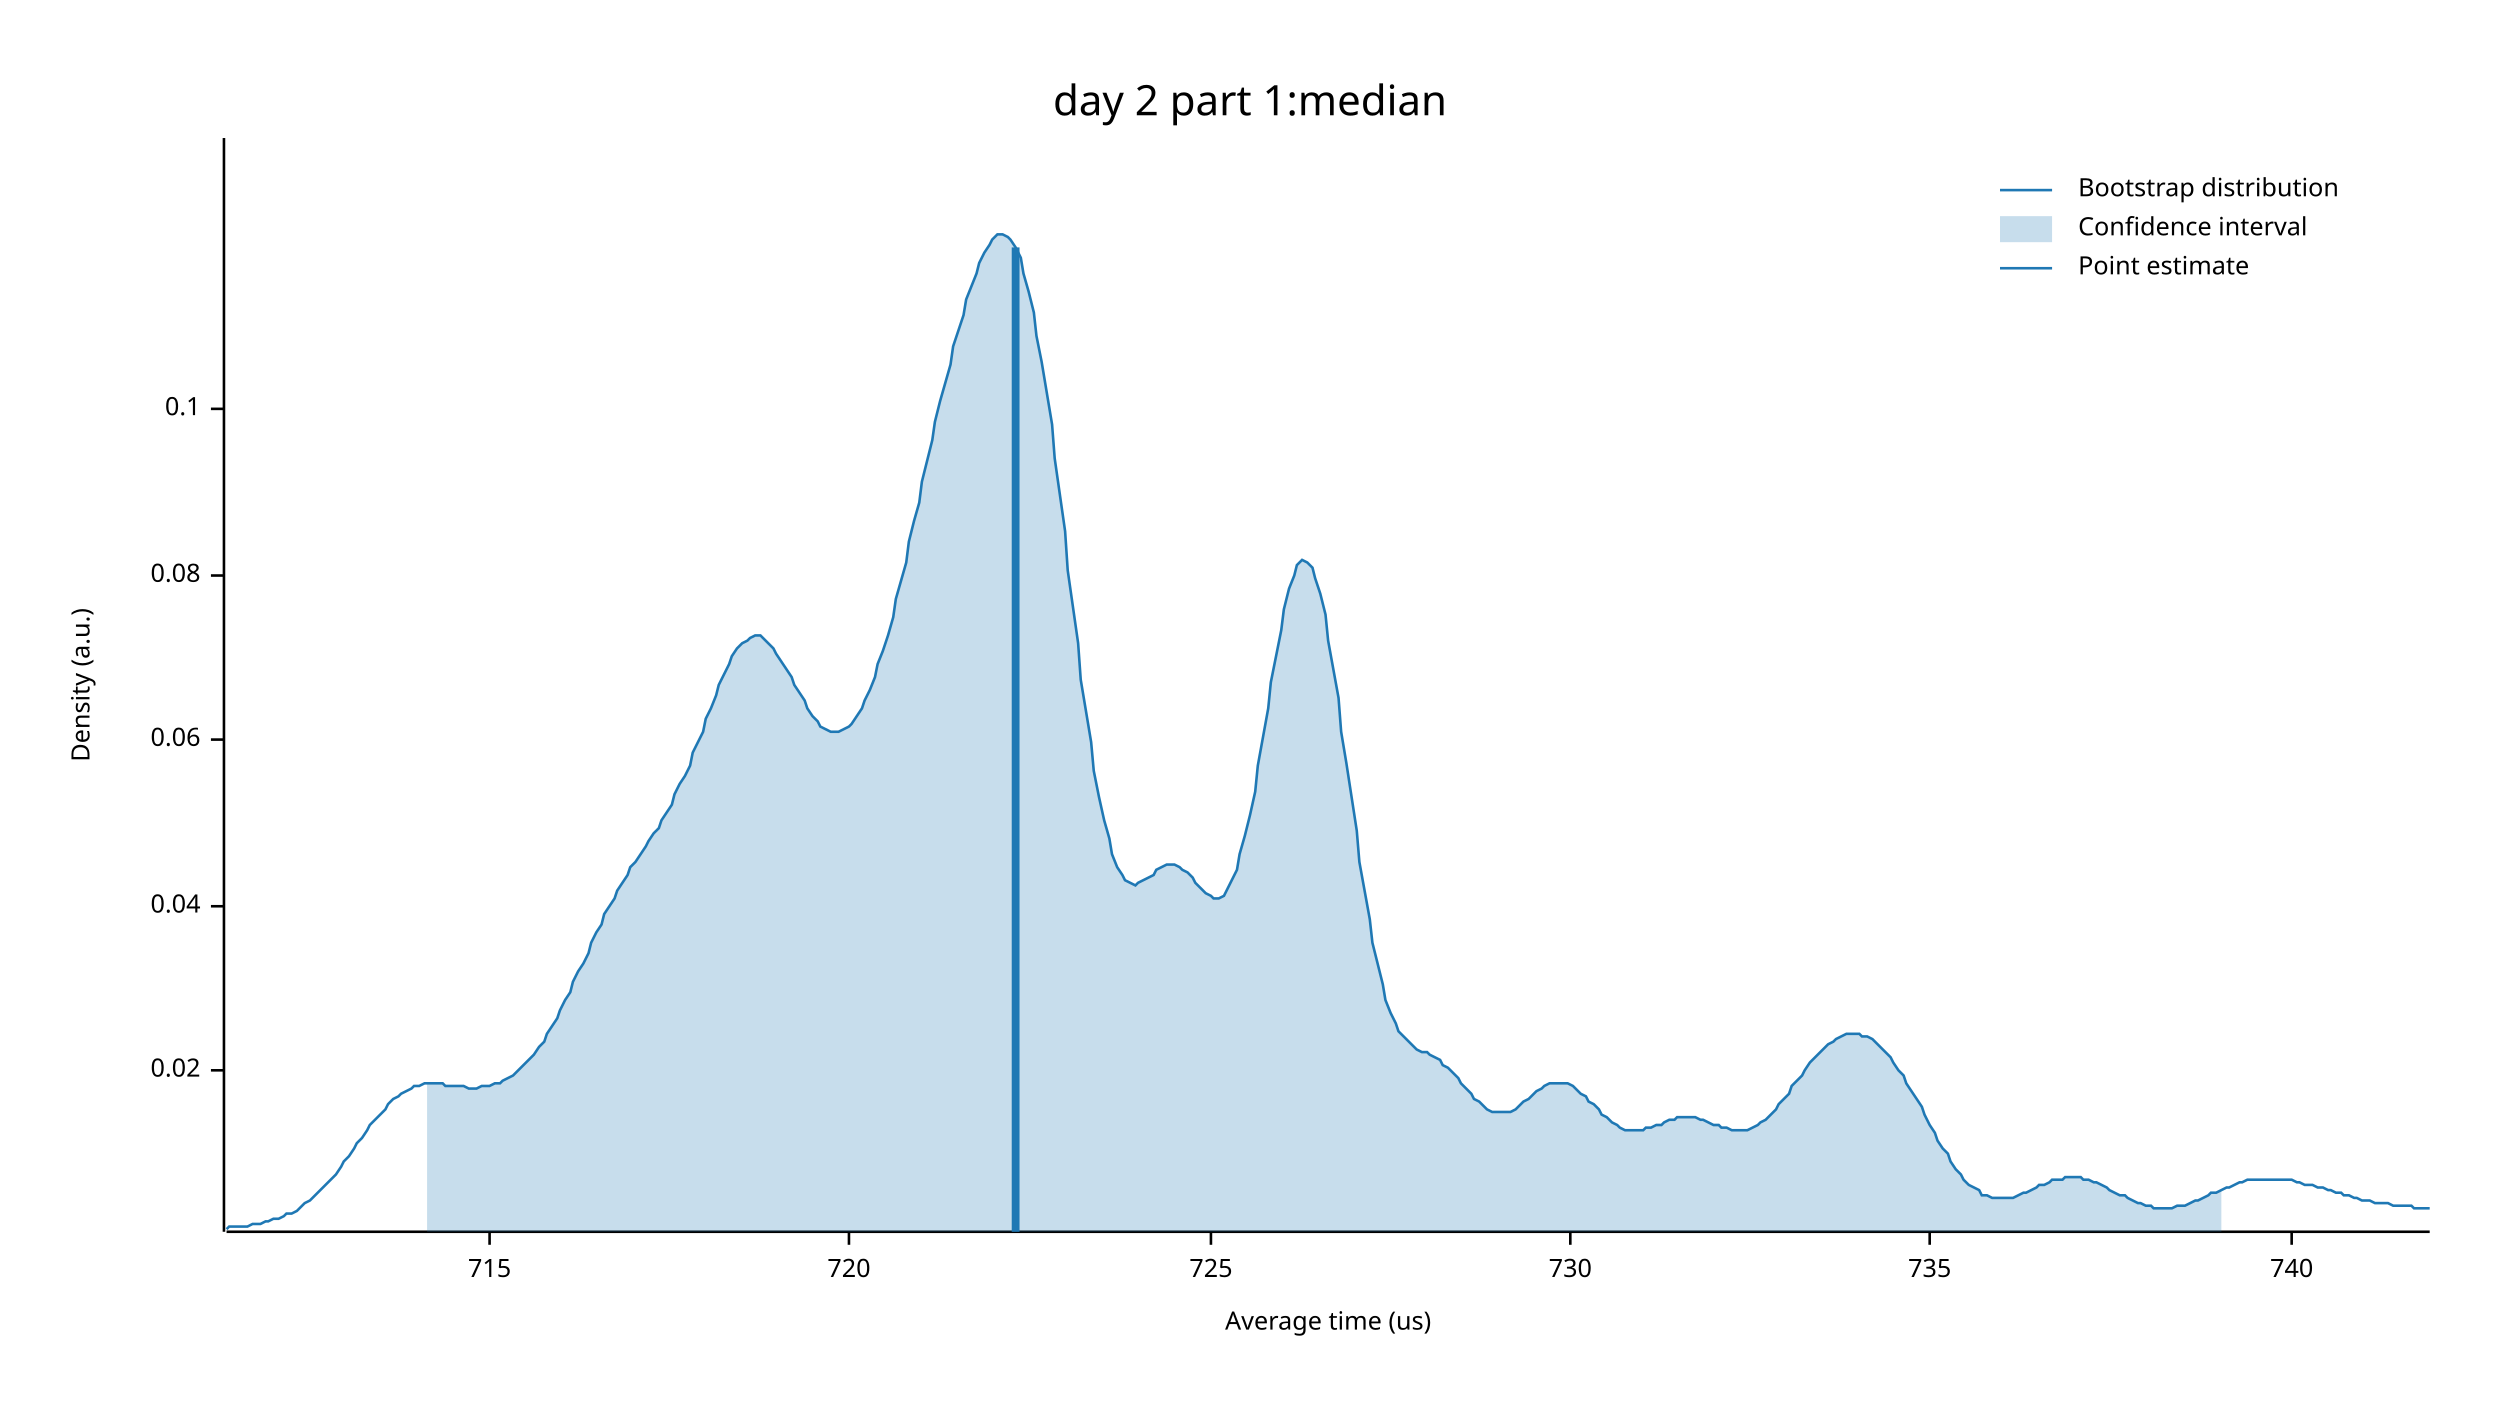
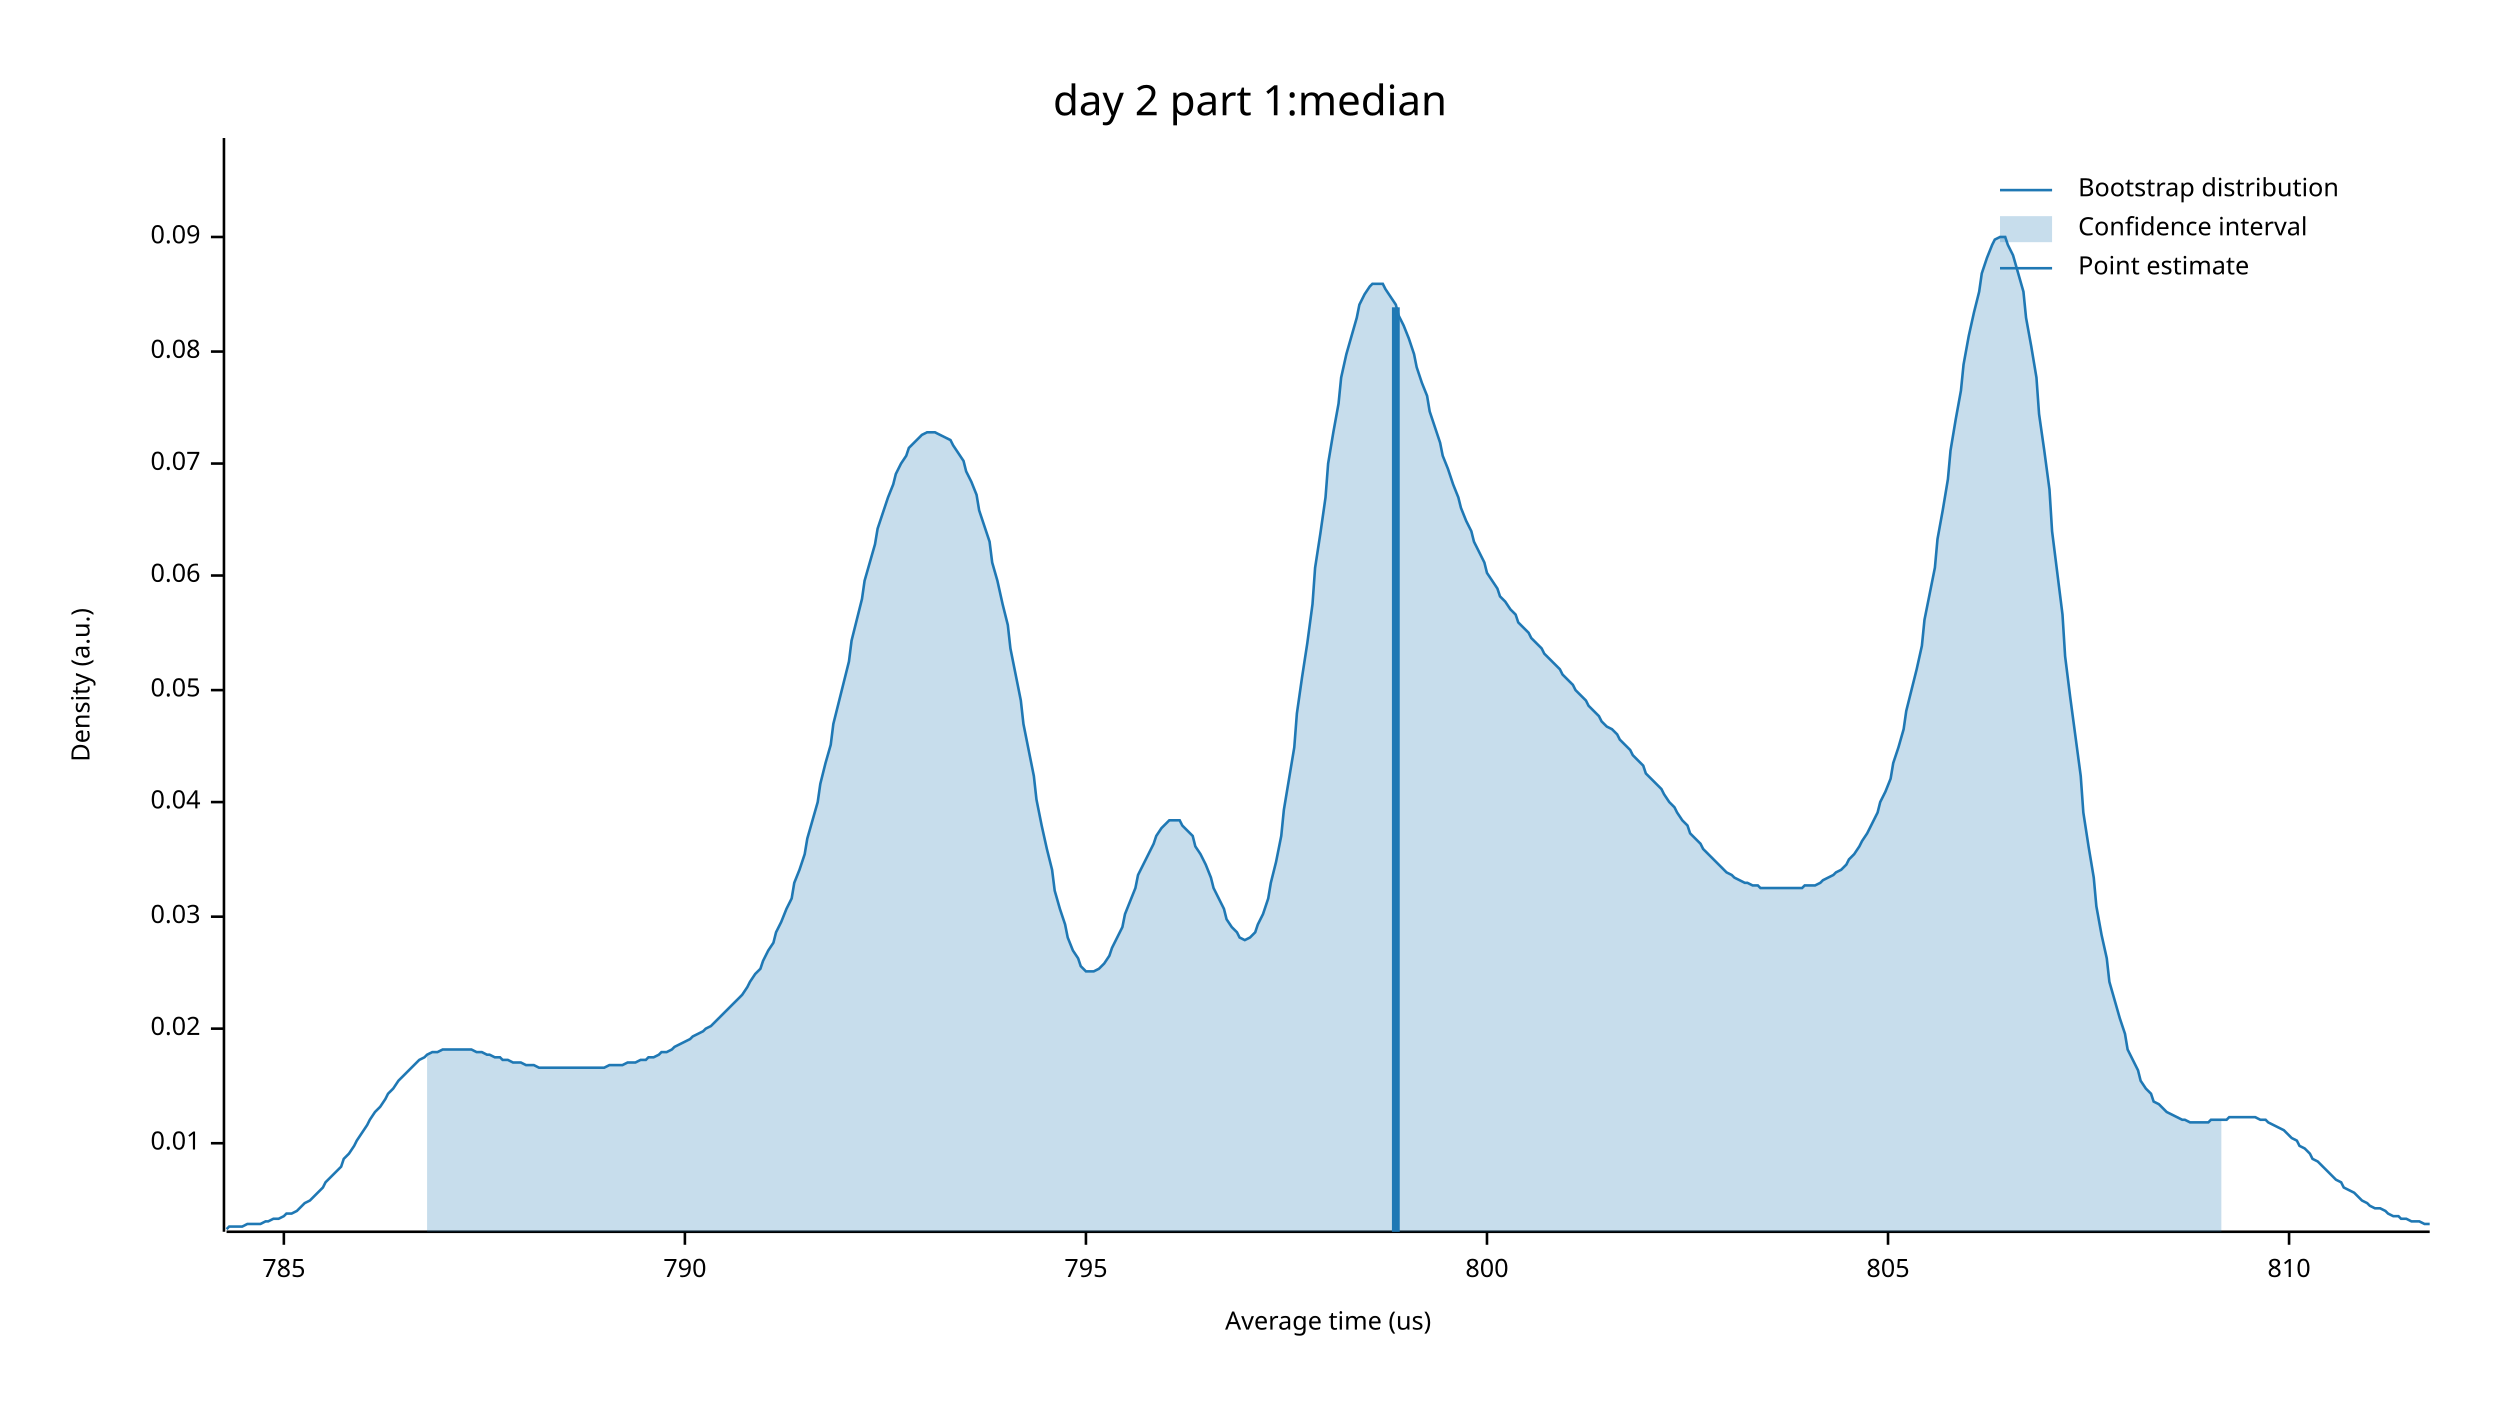
<svg xmlns="http://www.w3.org/2000/svg" width="960" height="540" viewBox="0 0 960 540">
  <text x="480" y="32" dy="0.76em" text-anchor="middle" font-family="sans-serif" font-size="16.129" opacity="1" fill="#000000">
day 2 part 1:median
</text>
  <text x="27" y="263" dy="0.76em" text-anchor="middle" font-family="sans-serif" font-size="9.677" opacity="1" fill="#000000" transform="rotate(270, 27, 263)">
Density (a.u.)
</text>
  <text x="510" y="513" dy="-0.5ex" text-anchor="middle" font-family="sans-serif" font-size="9.677" opacity="1" fill="#000000">
Average time (us)
</text>
  <polyline fill="none" opacity="1" stroke="#000000" stroke-width="1" points="86,53 86,473 " />
-   <text x="77" y="411" dy="0.5ex" text-anchor="end" font-family="sans-serif" font-size="9.677" opacity="1" fill="#000000">
+   <text x="77" y="439" dy="0.5ex" text-anchor="end" font-family="sans-serif" font-size="9.677" opacity="1" fill="#000000">
+ 0.01
+ </text>
+   <polyline fill="none" opacity="1" stroke="#000000" stroke-width="1" points="81,439 86,439 " />
+   <text x="77" y="395" dy="0.5ex" text-anchor="end" font-family="sans-serif" font-size="9.677" opacity="1" fill="#000000">
0.02
</text>
-   <polyline fill="none" opacity="1" stroke="#000000" stroke-width="1" points="81,411 86,411 " />
-   <text x="77" y="348" dy="0.5ex" text-anchor="end" font-family="sans-serif" font-size="9.677" opacity="1" fill="#000000">
+   <polyline fill="none" opacity="1" stroke="#000000" stroke-width="1" points="81,395 86,395 " />
+   <text x="77" y="352" dy="0.5ex" text-anchor="end" font-family="sans-serif" font-size="9.677" opacity="1" fill="#000000">
+ 0.03
+ </text>
+   <polyline fill="none" opacity="1" stroke="#000000" stroke-width="1" points="81,352 86,352 " />
+   <text x="77" y="308" dy="0.5ex" text-anchor="end" font-family="sans-serif" font-size="9.677" opacity="1" fill="#000000">
0.04
</text>
-   <polyline fill="none" opacity="1" stroke="#000000" stroke-width="1" points="81,348 86,348 " />
-   <text x="77" y="284" dy="0.5ex" text-anchor="end" font-family="sans-serif" font-size="9.677" opacity="1" fill="#000000">
+   <polyline fill="none" opacity="1" stroke="#000000" stroke-width="1" points="81,308 86,308 " />
+   <text x="77" y="265" dy="0.5ex" text-anchor="end" font-family="sans-serif" font-size="9.677" opacity="1" fill="#000000">
+ 0.05
+ </text>
+   <polyline fill="none" opacity="1" stroke="#000000" stroke-width="1" points="81,265 86,265 " />
+   <text x="77" y="221" dy="0.5ex" text-anchor="end" font-family="sans-serif" font-size="9.677" opacity="1" fill="#000000">
0.06
</text>
-   <polyline fill="none" opacity="1" stroke="#000000" stroke-width="1" points="81,284 86,284 " />
-   <text x="77" y="221" dy="0.5ex" text-anchor="end" font-family="sans-serif" font-size="9.677" opacity="1" fill="#000000">
+   <polyline fill="none" opacity="1" stroke="#000000" stroke-width="1" points="81,221 86,221 " />
+   <text x="77" y="178" dy="0.5ex" text-anchor="end" font-family="sans-serif" font-size="9.677" opacity="1" fill="#000000">
+ 0.07
+ </text>
+   <polyline fill="none" opacity="1" stroke="#000000" stroke-width="1" points="81,178 86,178 " />
+   <text x="77" y="135" dy="0.5ex" text-anchor="end" font-family="sans-serif" font-size="9.677" opacity="1" fill="#000000">
0.08
</text>
-   <polyline fill="none" opacity="1" stroke="#000000" stroke-width="1" points="81,221 86,221 " />
-   <text x="77" y="157" dy="0.5ex" text-anchor="end" font-family="sans-serif" font-size="9.677" opacity="1" fill="#000000">
- 0.1
+   <polyline fill="none" opacity="1" stroke="#000000" stroke-width="1" points="81,135 86,135 " />
+   <text x="77" y="91" dy="0.5ex" text-anchor="end" font-family="sans-serif" font-size="9.677" opacity="1" fill="#000000">
+ 0.09
</text>
-   <polyline fill="none" opacity="1" stroke="#000000" stroke-width="1" points="81,157 86,157 " />
+   <polyline fill="none" opacity="1" stroke="#000000" stroke-width="1" points="81,91 86,91 " />
  <polyline fill="none" opacity="1" stroke="#000000" stroke-width="1" points="87,473 933,473 " />
-   <text x="188" y="483" dy="0.76em" text-anchor="middle" font-family="sans-serif" font-size="9.677" opacity="1" fill="#000000">
- 715
+   <text x="109" y="483" dy="0.76em" text-anchor="middle" font-family="sans-serif" font-size="9.677" opacity="1" fill="#000000">
+ 785
</text>
-   <polyline fill="none" opacity="1" stroke="#000000" stroke-width="1" points="188,473 188,478 " />
-   <text x="326" y="483" dy="0.76em" text-anchor="middle" font-family="sans-serif" font-size="9.677" opacity="1" fill="#000000">
- 720
+   <polyline fill="none" opacity="1" stroke="#000000" stroke-width="1" points="109,473 109,478 " />
+   <text x="263" y="483" dy="0.76em" text-anchor="middle" font-family="sans-serif" font-size="9.677" opacity="1" fill="#000000">
+ 790
</text>
-   <polyline fill="none" opacity="1" stroke="#000000" stroke-width="1" points="326,473 326,478 " />
-   <text x="465" y="483" dy="0.76em" text-anchor="middle" font-family="sans-serif" font-size="9.677" opacity="1" fill="#000000">
- 725
+   <polyline fill="none" opacity="1" stroke="#000000" stroke-width="1" points="263,473 263,478 " />
+   <text x="417" y="483" dy="0.76em" text-anchor="middle" font-family="sans-serif" font-size="9.677" opacity="1" fill="#000000">
+ 795
</text>
-   <polyline fill="none" opacity="1" stroke="#000000" stroke-width="1" points="465,473 465,478 " />
-   <text x="603" y="483" dy="0.76em" text-anchor="middle" font-family="sans-serif" font-size="9.677" opacity="1" fill="#000000">
- 730
+   <polyline fill="none" opacity="1" stroke="#000000" stroke-width="1" points="417,473 417,478 " />
+   <text x="571" y="483" dy="0.76em" text-anchor="middle" font-family="sans-serif" font-size="9.677" opacity="1" fill="#000000">
+ 800
</text>
-   <polyline fill="none" opacity="1" stroke="#000000" stroke-width="1" points="603,473 603,478 " />
-   <text x="741" y="483" dy="0.76em" text-anchor="middle" font-family="sans-serif" font-size="9.677" opacity="1" fill="#000000">
- 735
+   <polyline fill="none" opacity="1" stroke="#000000" stroke-width="1" points="571,473 571,478 " />
+   <text x="725" y="483" dy="0.76em" text-anchor="middle" font-family="sans-serif" font-size="9.677" opacity="1" fill="#000000">
+ 805
</text>
-   <polyline fill="none" opacity="1" stroke="#000000" stroke-width="1" points="741,473 741,478 " />
-   <text x="880" y="483" dy="0.76em" text-anchor="middle" font-family="sans-serif" font-size="9.677" opacity="1" fill="#000000">
- 740
+   <polyline fill="none" opacity="1" stroke="#000000" stroke-width="1" points="725,473 725,478 " />
+   <text x="879" y="483" dy="0.76em" text-anchor="middle" font-family="sans-serif" font-size="9.677" opacity="1" fill="#000000">
+ 810
</text>
-   <polyline fill="none" opacity="1" stroke="#000000" stroke-width="1" points="880,473 880,478 " />
-   <polyline fill="none" opacity="1" stroke="#1F78B4" stroke-width="1" points="87,472 88,471 90,471 92,471 93,471 95,471 97,470 98,470 100,470 102,469 103,469 105,468 107,468 109,467 110,466 112,466 114,465 115,464 117,462 119,461 120,460 122,458 124,456 125,455 127,453 129,451 131,448 132,446 134,444 136,441 137,439 139,437 141,434 142,432 144,430 146,428 148,426 149,424 151,422 153,421 154,420 156,419 158,418 159,417 161,417 163,416 164,416 166,416 168,416 170,416 171,417 173,417 175,417 176,417 178,417 180,418 181,418 183,418 185,417 187,417 188,417 190,416 192,416 193,415 195,414 197,413 198,412 200,410 202,408 203,407 205,405 207,402 209,400 210,397 212,394 214,391 215,388 217,384 219,381 220,377 222,373 224,370 226,366 227,362 229,358 231,355 232,351 234,348 236,345 237,342 239,339 241,336 242,333 244,331 246,328 248,325 249,323 251,320 253,318 254,315 256,312 258,309 259,305 261,301 263,298 265,294 266,289 268,285 270,281 271,276 273,272 275,267 276,263 278,259 280,255 281,252 283,249 285,247 287,246 288,245 290,244 292,244 293,245 295,247 297,249 298,251 300,254 302,257 304,260 305,263 307,266 309,269 310,272 312,275 314,277 315,279 317,280 319,281 320,281 322,281 324,280 326,279 327,278 329,275 331,272 332,269 334,265 336,260 337,255 339,250 341,244 343,237 344,230 346,223 348,216 349,208 351,200 353,193 354,185 356,177 358,169 359,162 361,154 363,147 365,140 366,133 368,127 370,121 371,115 373,110 375,105 376,101 378,97 380,94 381,92 383,90 385,90 387,91 388,92 390,95 392,99 393,105 395,112 397,120 398,129 400,139 402,151 404,163 405,176 407,190 409,204 410,219 412,233 414,247 415,261 417,273 419,285 420,296 422,306 424,315 426,322 427,328 429,333 431,336 432,338 434,339 436,340 437,339 439,338 441,337 443,336 444,334 446,333 448,332 449,332 451,332 453,333 454,334 456,335 458,337 459,339 461,341 463,343 465,344 466,345 468,345 470,344 471,342 473,338 475,334 476,328 478,321 480,313 482,304 483,294 485,283 487,272 488,262 490,252 492,242 493,234 495,226 497,221 498,217 500,215 502,216 504,218 505,222 507,228 509,236 510,246 512,257 514,268 515,281 517,293 519,306 521,319 522,331 524,342 526,353 527,362 529,370 531,378 532,384 534,389 536,393 537,396 539,398 541,400 543,402 544,403 546,404 548,404 549,405 551,406 553,407 554,409 556,410 558,412 560,414 561,416 563,418 565,420 566,422 568,423 570,425 571,426 573,427 575,427 576,427 578,427 580,427 582,426 583,425 585,423 587,422 588,421 590,419 592,418 593,417 595,416 597,416 599,416 600,416 602,416 604,417 605,418 607,420 609,421 610,423 612,424 614,426 615,428 617,429 619,431 621,432 622,433 624,434 626,434 627,434 629,434 631,434 632,433 634,433 636,432 638,432 639,431 641,430 643,430 644,429 646,429 648,429 649,429 651,429 653,430 654,430 656,431 658,432 660,432 661,433 663,433 665,434 666,434 668,434 670,434 671,434 673,433 675,432 676,431 678,430 680,428 682,426 683,424 685,422 687,420 688,417 690,415 692,413 693,411 695,408 697,406 699,404 700,403 702,401 704,400 705,399 707,398 709,397 710,397 712,397 714,397 715,398 717,398 719,399 721,401 722,402 724,404 726,406 727,408 729,411 731,413 732,416 734,419 736,422 738,425 739,428 741,432 743,435 744,438 746,441 748,443 749,446 751,449 753,451 754,453 756,455 758,456 760,457 761,459 763,459 765,460 766,460 768,460 770,460 771,460 773,460 775,459 777,458 778,458 780,457 782,456 783,455 785,455 787,454 788,453 790,453 792,453 793,452 795,452 797,452 799,452 800,453 802,453 804,454 805,454 807,455 809,456 810,457 812,458 814,459 816,459 817,460 819,461 821,462 822,462 824,463 826,463 827,464 829,464 831,464 832,464 834,464 836,463 838,463 839,463 841,462 843,461 844,461 846,460 848,459 849,458 851,458 853,457 855,456 856,456 858,455 860,454 861,454 863,453 865,453 866,453 868,453 870,453 871,453 873,453 875,453 877,453 878,453 880,453 882,454 883,454 885,455 887,455 888,455 890,456 892,456 894,457 895,457 897,458 899,458 900,459 902,459 904,460 905,460 907,461 909,461 910,461 912,462 914,462 916,462 917,462 919,463 921,463 922,463 924,463 926,463 927,464 929,464 931,464 933,464 " />
-   <polygon opacity="0.25" fill="#1F78B4" points="164,416 166,416 168,416 170,416 171,417 173,417 175,417 176,417 178,417 180,418 181,418 183,418 185,417 187,417 188,417 190,416 192,416 193,415 195,414 197,413 198,412 200,410 202,408 203,407 205,405 207,402 209,400 210,397 212,394 214,391 215,388 217,384 219,381 220,377 222,373 224,370 226,366 227,362 229,358 231,355 232,351 234,348 236,345 237,342 239,339 241,336 242,333 244,331 246,328 248,325 249,323 251,320 253,318 254,315 256,312 258,309 259,305 261,301 263,298 265,294 266,289 268,285 270,281 271,276 273,272 275,267 276,263 278,259 280,255 281,252 283,249 285,247 287,246 288,245 290,244 292,244 293,245 295,247 297,249 298,251 300,254 302,257 304,260 305,263 307,266 309,269 310,272 312,275 314,277 315,279 317,280 319,281 320,281 322,281 324,280 326,279 327,278 329,275 331,272 332,269 334,265 336,260 337,255 339,250 341,244 343,237 344,230 346,223 348,216 349,208 351,200 353,193 354,185 356,177 358,169 359,162 361,154 363,147 365,140 366,133 368,127 370,121 371,115 373,110 375,105 376,101 378,97 380,94 381,92 383,90 385,90 387,91 388,92 390,95 392,99 393,105 395,112 397,120 398,129 400,139 402,151 404,163 405,176 407,190 409,204 410,219 412,233 414,247 415,261 417,273 419,285 420,296 422,306 424,315 426,322 427,328 429,333 431,336 432,338 434,339 436,340 437,339 439,338 441,337 443,336 444,334 446,333 448,332 449,332 451,332 453,333 454,334 456,335 458,337 459,339 461,341 463,343 465,344 466,345 468,345 470,344 471,342 473,338 475,334 476,328 478,321 480,313 482,304 483,294 485,283 487,272 488,262 490,252 492,242 493,234 495,226 497,221 498,217 500,215 502,216 504,218 505,222 507,228 509,236 510,246 512,257 514,268 515,281 517,293 519,306 521,319 522,331 524,342 526,353 527,362 529,370 531,378 532,384 534,389 536,393 537,396 539,398 541,400 543,402 544,403 546,404 548,404 549,405 551,406 553,407 554,409 556,410 558,412 560,414 561,416 563,418 565,420 566,422 568,423 570,425 571,426 573,427 575,427 576,427 578,427 580,427 582,426 583,425 585,423 587,422 588,421 590,419 592,418 593,417 595,416 597,416 599,416 600,416 602,416 604,417 605,418 607,420 609,421 610,423 612,424 614,426 615,428 617,429 619,431 621,432 622,433 624,434 626,434 627,434 629,434 631,434 632,433 634,433 636,432 638,432 639,431 641,430 643,430 644,429 646,429 648,429 649,429 651,429 653,430 654,430 656,431 658,432 660,432 661,433 663,433 665,434 666,434 668,434 670,434 671,434 673,433 675,432 676,431 678,430 680,428 682,426 683,424 685,422 687,420 688,417 690,415 692,413 693,411 695,408 697,406 699,404 700,403 702,401 704,400 705,399 707,398 709,397 710,397 712,397 714,397 715,398 717,398 719,399 721,401 722,402 724,404 726,406 727,408 729,411 731,413 732,416 734,419 736,422 738,425 739,428 741,432 743,435 744,438 746,441 748,443 749,446 751,449 753,451 754,453 756,455 758,456 760,457 761,459 763,459 765,460 766,460 768,460 770,460 771,460 773,460 775,459 777,458 778,458 780,457 782,456 783,455 785,455 787,454 788,453 790,453 792,453 793,452 795,452 797,452 799,452 800,453 802,453 804,454 805,454 807,455 809,456 810,457 812,458 814,459 816,459 817,460 819,461 821,462 822,462 824,463 826,463 827,464 829,464 831,464 832,464 834,464 836,463 838,463 839,463 841,462 843,461 844,461 846,460 848,459 849,458 851,458 853,457 853,473 164,473 " />
-   <polyline fill="none" opacity="1" stroke="#1F78B4" stroke-width="3" points="390,473 390,95 " />
+   <polyline fill="none" opacity="1" stroke="#000000" stroke-width="1" points="879,473 879,478 " />
+   <polyline fill="none" opacity="1" stroke="#1F78B4" stroke-width="1" points="87,472 88,471 90,471 92,471 93,471 95,470 97,470 98,470 100,470 102,469 103,469 105,468 107,468 109,467 110,466 112,466 114,465 115,464 117,462 119,461 120,460 122,458 124,456 125,454 127,452 129,450 131,448 132,445 134,443 136,440 137,438 139,435 141,432 142,430 144,427 146,425 148,422 149,420 151,418 153,415 154,414 156,412 158,410 159,409 161,407 163,406 164,405 166,404 168,404 170,403 171,403 173,403 175,403 176,403 178,403 180,403 181,403 183,404 185,404 187,405 188,405 190,406 192,406 193,407 195,407 197,408 198,408 200,408 202,409 203,409 205,409 207,410 209,410 210,410 212,410 214,410 215,410 217,410 219,410 220,410 222,410 224,410 226,410 227,410 229,410 231,410 232,410 234,409 236,409 237,409 239,409 241,408 242,408 244,408 246,407 248,407 249,406 251,406 253,405 254,404 256,404 258,403 259,402 261,401 263,400 265,399 266,398 268,397 270,396 271,395 273,394 275,392 276,391 278,389 280,387 281,386 283,384 285,382 287,379 288,377 290,374 292,372 293,369 295,365 297,362 298,358 300,354 302,349 304,345 305,339 307,334 309,328 310,322 312,315 314,308 315,301 317,293 319,286 320,278 322,270 324,262 326,254 327,246 329,238 331,230 332,223 334,216 336,209 337,203 339,197 341,191 343,186 344,182 346,178 348,175 349,172 351,170 353,168 354,167 356,166 358,166 359,166 361,167 363,168 365,169 366,171 368,174 370,177 371,181 373,185 375,190 376,196 378,202 380,208 381,216 383,223 385,232 387,240 388,249 390,259 392,269 393,278 395,288 397,298 398,307 400,317 402,326 404,334 405,342 407,349 409,355 410,360 412,365 414,368 415,371 417,373 419,373 420,373 422,372 424,370 426,367 427,364 429,360 431,356 432,351 434,346 436,341 437,336 439,332 441,328 443,324 444,321 446,318 448,316 449,315 451,315 453,315 454,317 456,319 458,321 459,325 461,328 463,332 465,337 466,341 468,345 470,349 471,353 473,356 475,358 476,360 478,361 480,360 482,358 483,355 485,351 487,345 488,339 490,331 492,321 493,311 495,299 497,287 498,274 500,260 502,247 504,232 505,218 507,205 509,191 510,178 512,166 514,155 515,145 517,136 519,129 521,122 522,117 524,113 526,110 527,109 529,109 531,109 532,111 534,114 536,117 537,121 539,125 541,130 543,136 544,141 546,147 548,152 549,158 551,164 553,170 554,175 556,180 558,186 560,191 561,195 563,200 565,204 566,208 568,212 570,216 571,220 573,223 575,226 576,229 578,231 580,234 582,236 583,239 585,241 587,243 588,245 590,247 592,249 593,251 595,253 597,255 599,257 600,259 602,261 604,263 605,265 607,267 609,269 610,271 612,273 614,275 615,277 617,279 619,280 621,282 622,284 624,286 626,288 627,290 629,292 631,294 632,297 634,299 636,301 638,303 639,305 641,308 643,310 644,312 646,315 648,317 649,320 651,322 653,324 654,326 656,328 658,330 660,332 661,333 663,335 665,336 666,337 668,338 670,339 671,339 673,340 675,340 676,341 678,341 680,341 682,341 683,341 685,341 687,341 688,341 690,341 692,341 693,340 695,340 697,340 699,339 700,338 702,337 704,336 705,335 707,334 709,332 710,330 712,328 714,325 715,323 717,320 719,316 721,312 722,308 724,304 726,299 727,293 729,287 731,280 732,273 734,265 736,257 738,248 739,238 741,228 743,218 744,207 746,196 748,184 749,173 751,161 753,150 754,140 756,129 758,120 760,112 761,105 763,99 765,94 766,92 768,91 770,91 771,94 773,98 775,105 777,112 778,122 780,133 782,145 783,159 785,173 787,188 788,204 790,220 792,236 793,252 795,268 797,283 799,298 800,312 802,325 804,337 805,348 807,359 809,368 810,377 812,384 814,391 816,397 817,403 819,407 821,411 822,415 824,418 826,420 827,423 829,424 831,426 832,427 834,428 836,429 838,430 839,430 841,431 843,431 844,431 846,431 848,431 849,430 851,430 853,430 855,430 856,429 858,429 860,429 861,429 863,429 865,429 866,429 868,430 870,430 871,431 873,432 875,433 877,434 878,435 880,437 882,438 883,440 885,441 887,443 888,445 890,446 892,448 894,450 895,451 897,453 899,454 900,456 902,457 904,458 905,459 907,461 909,462 910,463 912,464 914,464 916,465 917,466 919,467 921,467 922,468 924,468 926,469 927,469 929,469 931,470 933,470 " />
+   <polygon opacity="0.25" fill="#1F78B4" points="164,405 166,404 168,404 170,403 171,403 173,403 175,403 176,403 178,403 180,403 181,403 183,404 185,404 187,405 188,405 190,406 192,406 193,407 195,407 197,408 198,408 200,408 202,409 203,409 205,409 207,410 209,410 210,410 212,410 214,410 215,410 217,410 219,410 220,410 222,410 224,410 226,410 227,410 229,410 231,410 232,410 234,409 236,409 237,409 239,409 241,408 242,408 244,408 246,407 248,407 249,406 251,406 253,405 254,404 256,404 258,403 259,402 261,401 263,400 265,399 266,398 268,397 270,396 271,395 273,394 275,392 276,391 278,389 280,387 281,386 283,384 285,382 287,379 288,377 290,374 292,372 293,369 295,365 297,362 298,358 300,354 302,349 304,345 305,339 307,334 309,328 310,322 312,315 314,308 315,301 317,293 319,286 320,278 322,270 324,262 326,254 327,246 329,238 331,230 332,223 334,216 336,209 337,203 339,197 341,191 343,186 344,182 346,178 348,175 349,172 351,170 353,168 354,167 356,166 358,166 359,166 361,167 363,168 365,169 366,171 368,174 370,177 371,181 373,185 375,190 376,196 378,202 380,208 381,216 383,223 385,232 387,240 388,249 390,259 392,269 393,278 395,288 397,298 398,307 400,317 402,326 404,334 405,342 407,349 409,355 410,360 412,365 414,368 415,371 417,373 419,373 420,373 422,372 424,370 426,367 427,364 429,360 431,356 432,351 434,346 436,341 437,336 439,332 441,328 443,324 444,321 446,318 448,316 449,315 451,315 453,315 454,317 456,319 458,321 459,325 461,328 463,332 465,337 466,341 468,345 470,349 471,353 473,356 475,358 476,360 478,361 480,360 482,358 483,355 485,351 487,345 488,339 490,331 492,321 493,311 495,299 497,287 498,274 500,260 502,247 504,232 505,218 507,205 509,191 510,178 512,166 514,155 515,145 517,136 519,129 521,122 522,117 524,113 526,110 527,109 529,109 531,109 532,111 534,114 536,117 537,121 539,125 541,130 543,136 544,141 546,147 548,152 549,158 551,164 553,170 554,175 556,180 558,186 560,191 561,195 563,200 565,204 566,208 568,212 570,216 571,220 573,223 575,226 576,229 578,231 580,234 582,236 583,239 585,241 587,243 588,245 590,247 592,249 593,251 595,253 597,255 599,257 600,259 602,261 604,263 605,265 607,267 609,269 610,271 612,273 614,275 615,277 617,279 619,280 621,282 622,284 624,286 626,288 627,290 629,292 631,294 632,297 634,299 636,301 638,303 639,305 641,308 643,310 644,312 646,315 648,317 649,320 651,322 653,324 654,326 656,328 658,330 660,332 661,333 663,335 665,336 666,337 668,338 670,339 671,339 673,340 675,340 676,341 678,341 680,341 682,341 683,341 685,341 687,341 688,341 690,341 692,341 693,340 695,340 697,340 699,339 700,338 702,337 704,336 705,335 707,334 709,332 710,330 712,328 714,325 715,323 717,320 719,316 721,312 722,308 724,304 726,299 727,293 729,287 731,280 732,273 734,265 736,257 738,248 739,238 741,228 743,218 744,207 746,196 748,184 749,173 751,161 753,150 754,140 756,129 758,120 760,112 761,105 763,99 765,94 766,92 768,91 770,91 771,94 773,98 775,105 777,112 778,122 780,133 782,145 783,159 785,173 787,188 788,204 790,220 792,236 793,252 795,268 797,283 799,298 800,312 802,325 804,337 805,348 807,359 809,368 810,377 812,384 814,391 816,397 817,403 819,407 821,411 822,415 824,418 826,420 827,423 829,424 831,426 832,427 834,428 836,429 838,430 839,430 841,431 843,431 844,431 846,431 848,431 849,430 851,430 853,430 853,473 164,473 " />
+   <polyline fill="none" opacity="1" stroke="#1F78B4" stroke-width="3" points="536,473 536,118 " />
  <text x="798" y="68" dy="0.76em" text-anchor="start" font-family="sans-serif" font-size="9.677" opacity="1" fill="#000000">
Bootstrap distribution
</text>
  <text x="798" y="83" dy="0.76em" text-anchor="start" font-family="sans-serif" font-size="9.677" opacity="1" fill="#000000">
Confidence interval
</text>
  <text x="798" y="98" dy="0.76em" text-anchor="start" font-family="sans-serif" font-size="9.677" opacity="1" fill="#000000">
Point estimate
</text>
  <polyline fill="none" opacity="1" stroke="#1F78B4" stroke-width="1" points="768,73 788,73 " />
  <rect x="768" y="83" width="20" height="10" opacity="0.25" fill="#1F78B4" stroke="none" />
  <polyline fill="none" opacity="1" stroke="#1F78B4" stroke-width="1" points="768,103 788,103 " />
</svg>
